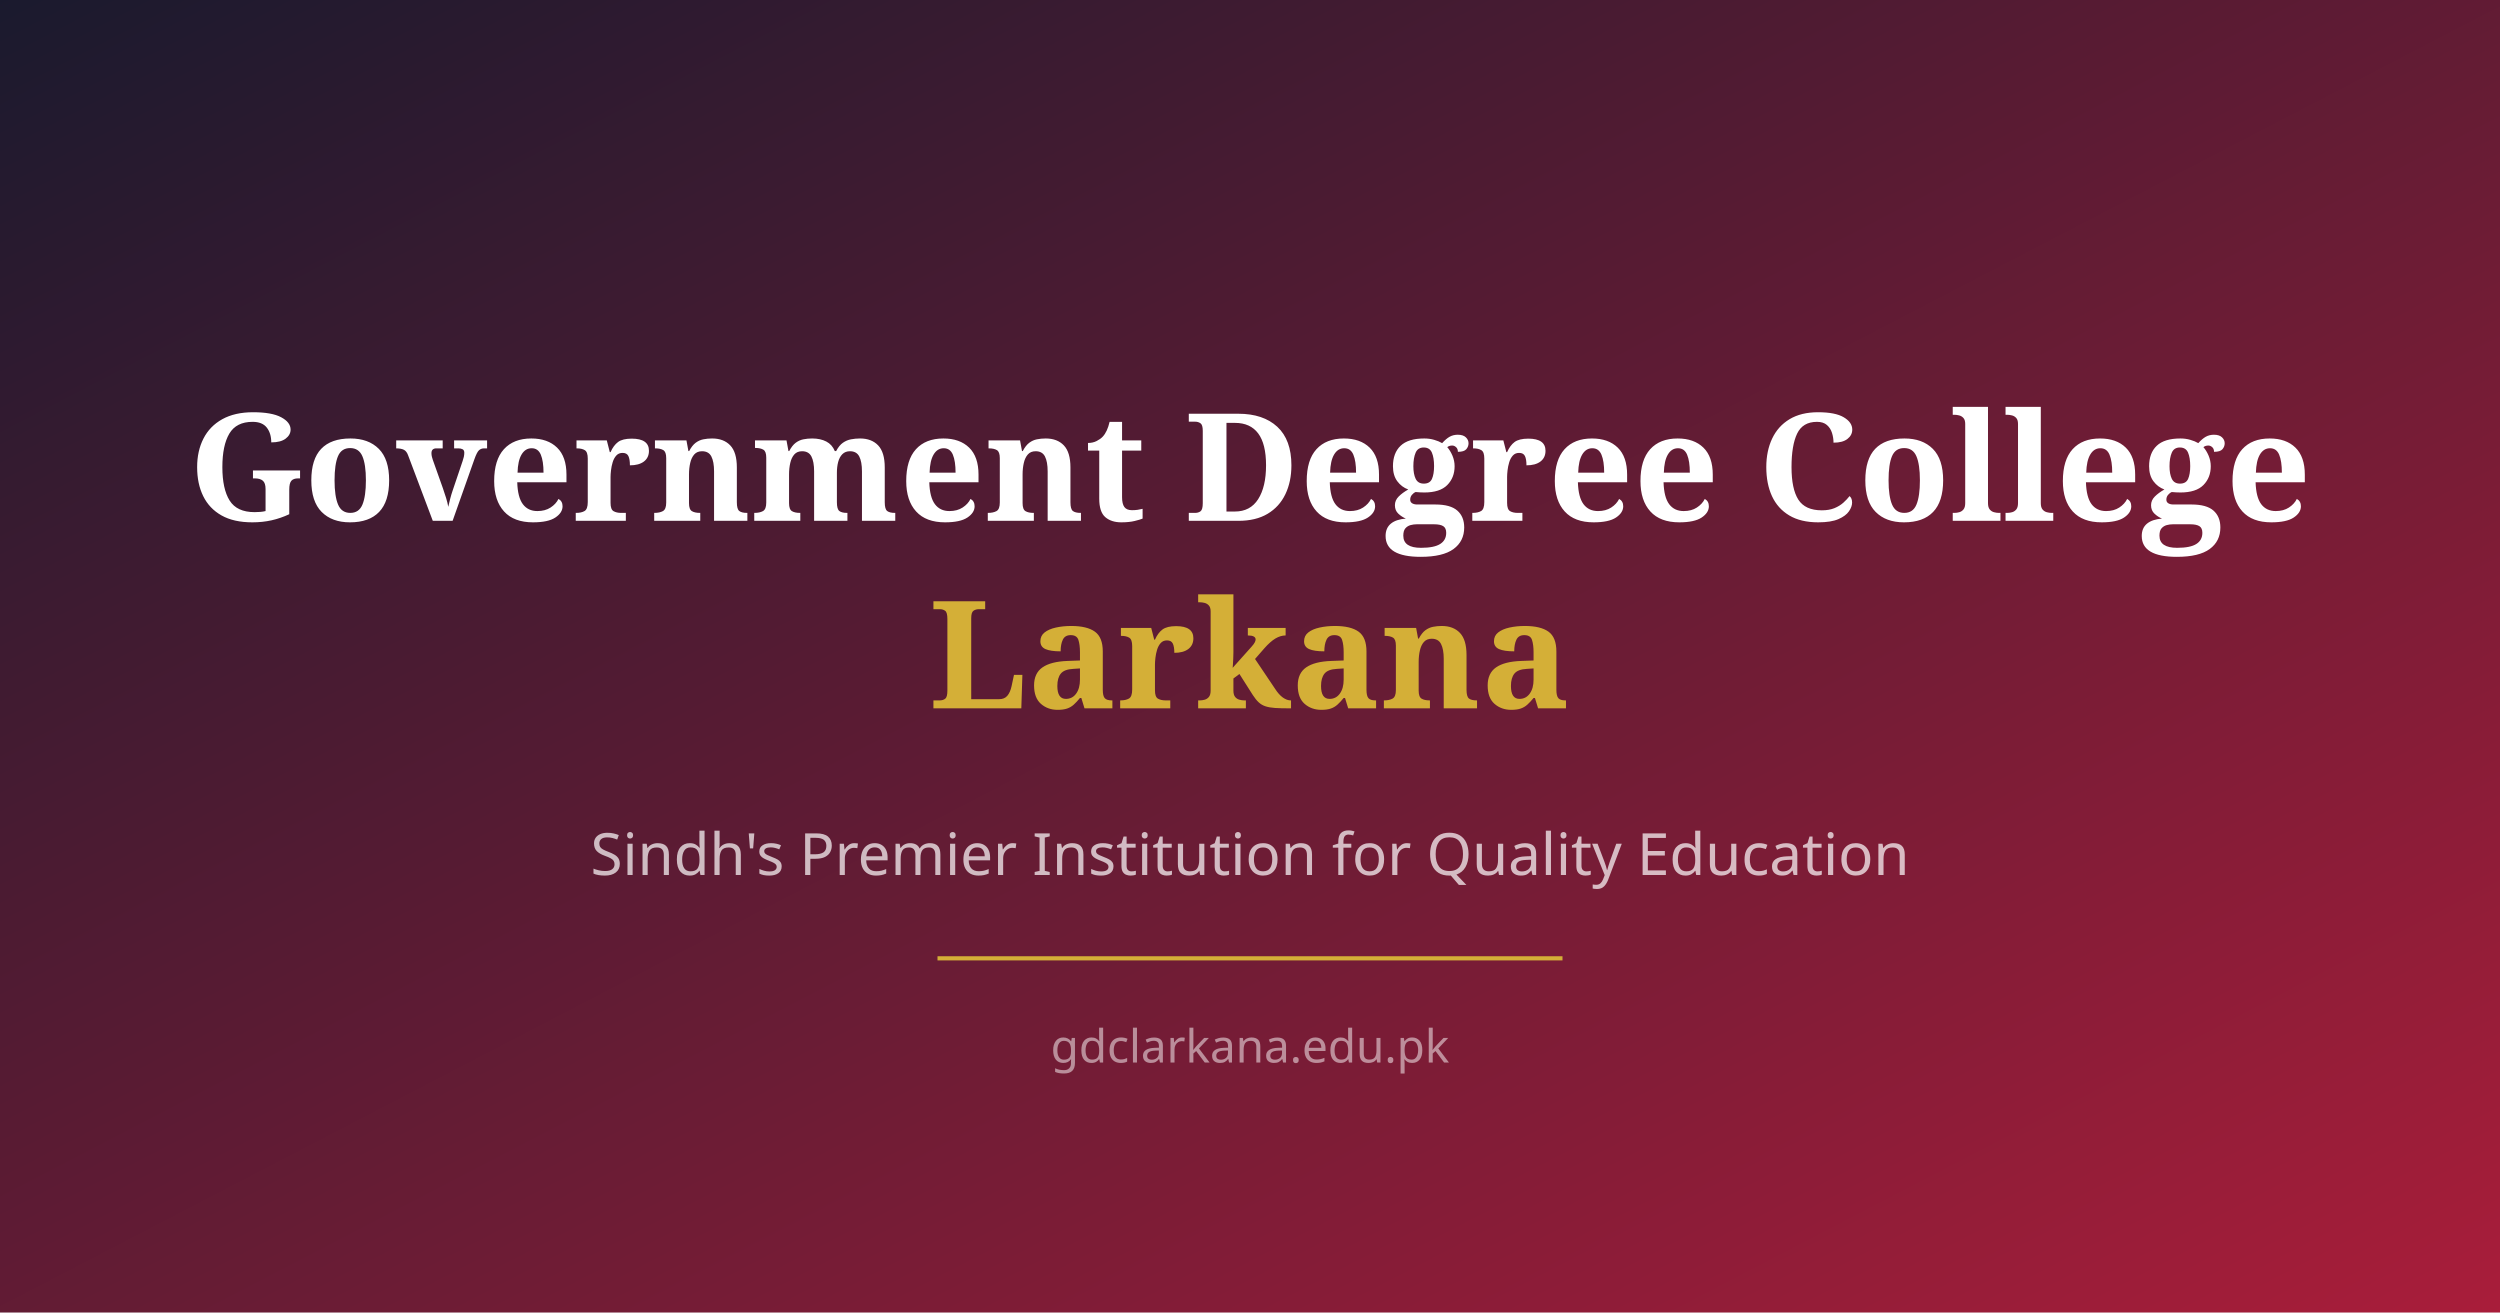
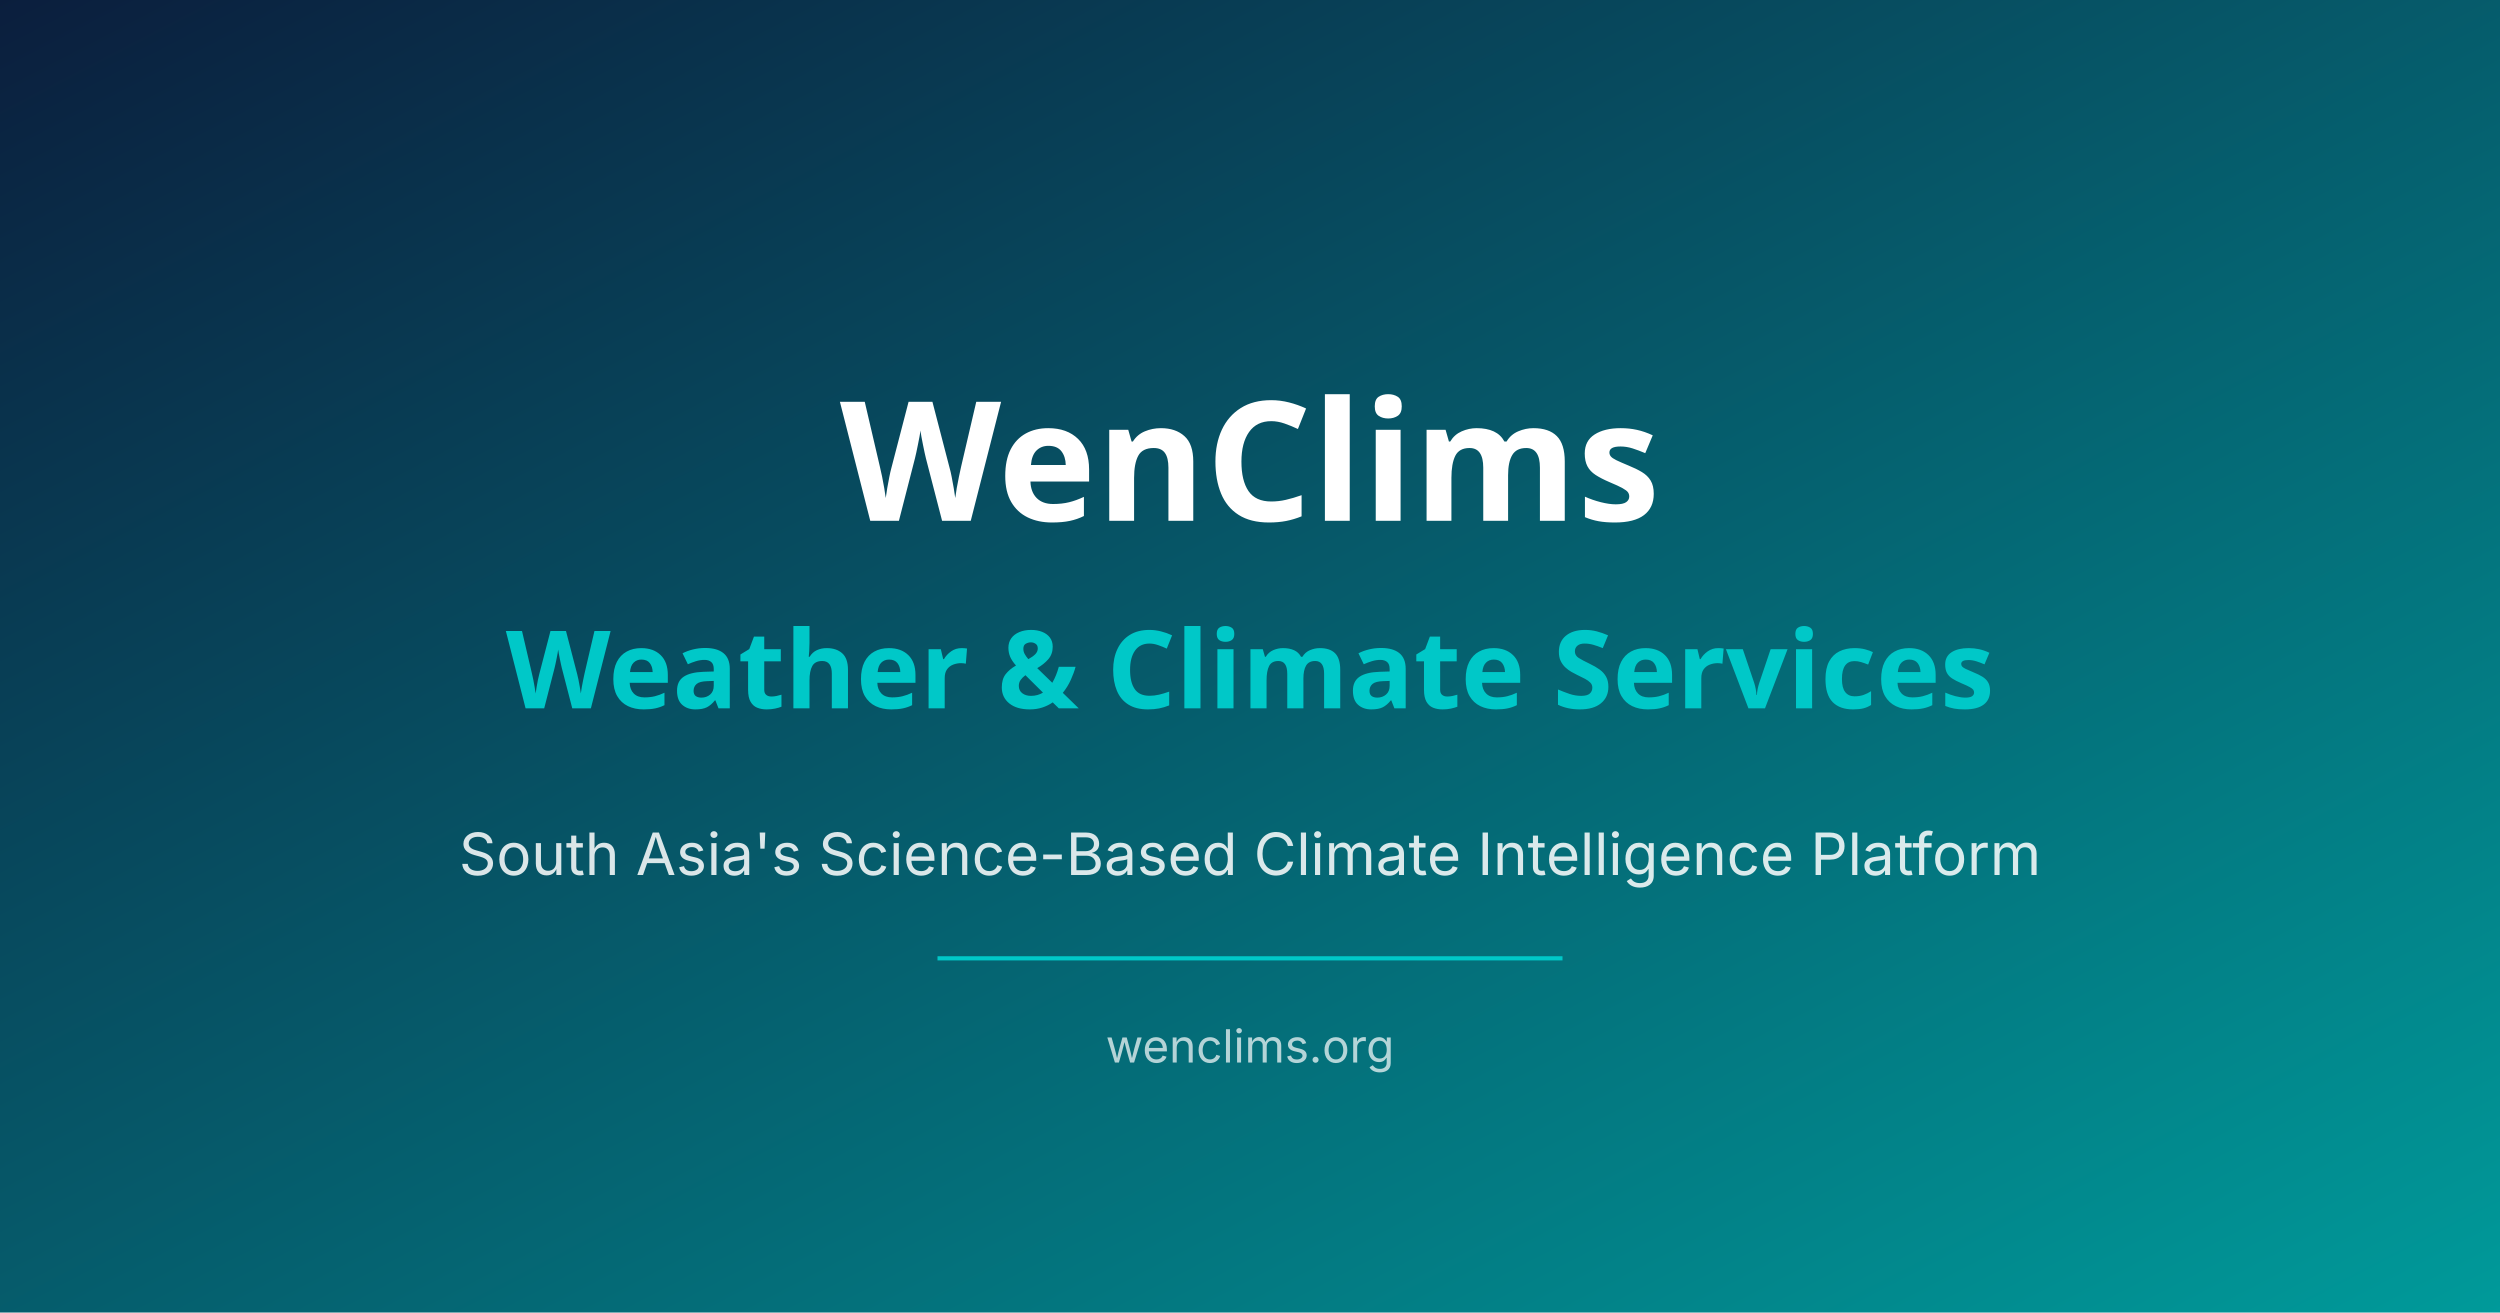
<svg xmlns="http://www.w3.org/2000/svg" width="1200" height="630" viewBox="0 0 1200 630">
  <defs>
    <linearGradient id="bg" x1="0%" y1="0%" x2="100%" y2="100%">
-       <stop offset="0%" style="stop-color:#1a1a2e" />
-       <stop offset="100%" style="stop-color:#A91D3A" />
+       <stop offset="0%" style="stop-color:#0B1E3D" />
+       <stop offset="100%" style="stop-color:#009A9A" />
    </linearGradient>
  </defs>
  <rect width="1200" height="630" fill="url(#bg)" />
-   <text x="600" y="250" font-family="serif" font-size="72" font-weight="bold" fill="white" text-anchor="middle">Government Degree College</text>
-   <text x="600" y="340" font-family="serif" font-size="72" font-weight="bold" fill="#D4AF37" text-anchor="middle">Larkana</text>
-   <text x="600" y="420" font-family="sans-serif" font-size="28" fill="rgba(255,255,255,0.7)" text-anchor="middle">Sindh's Premier Institution for Quality Education</text>
-   <line x1="450" y1="460" x2="750" y2="460" stroke="#D4AF37" stroke-width="2" />
-   <text x="600" y="510" font-family="sans-serif" font-size="22" fill="rgba(255,255,255,0.5)" text-anchor="middle">gdclarkana.edu.pk</text>
+   <text x="600" y="250" font-family="'Outfit', sans-serif" font-size="80" font-weight="bold" fill="white" text-anchor="middle">WenClims</text>
+   <text x="600" y="340" font-family="'Outfit', sans-serif" font-size="52" font-weight="600" fill="#00C8C8" text-anchor="middle">Weather &amp; Climate Services</text>
+   <text x="600" y="420" font-family="'Inter', sans-serif" font-size="28" fill="rgba(255,255,255,0.85)" text-anchor="middle">South Asia's Science-Based Climate Intelligence Platform</text>
+   <line x1="450" y1="460" x2="750" y2="460" stroke="#00C8C8" stroke-width="2" />
+   <text x="600" y="510" font-family="'Inter', sans-serif" font-size="22" fill="rgba(255,255,255,0.7)" text-anchor="middle">wenclims.org</text>
</svg>
